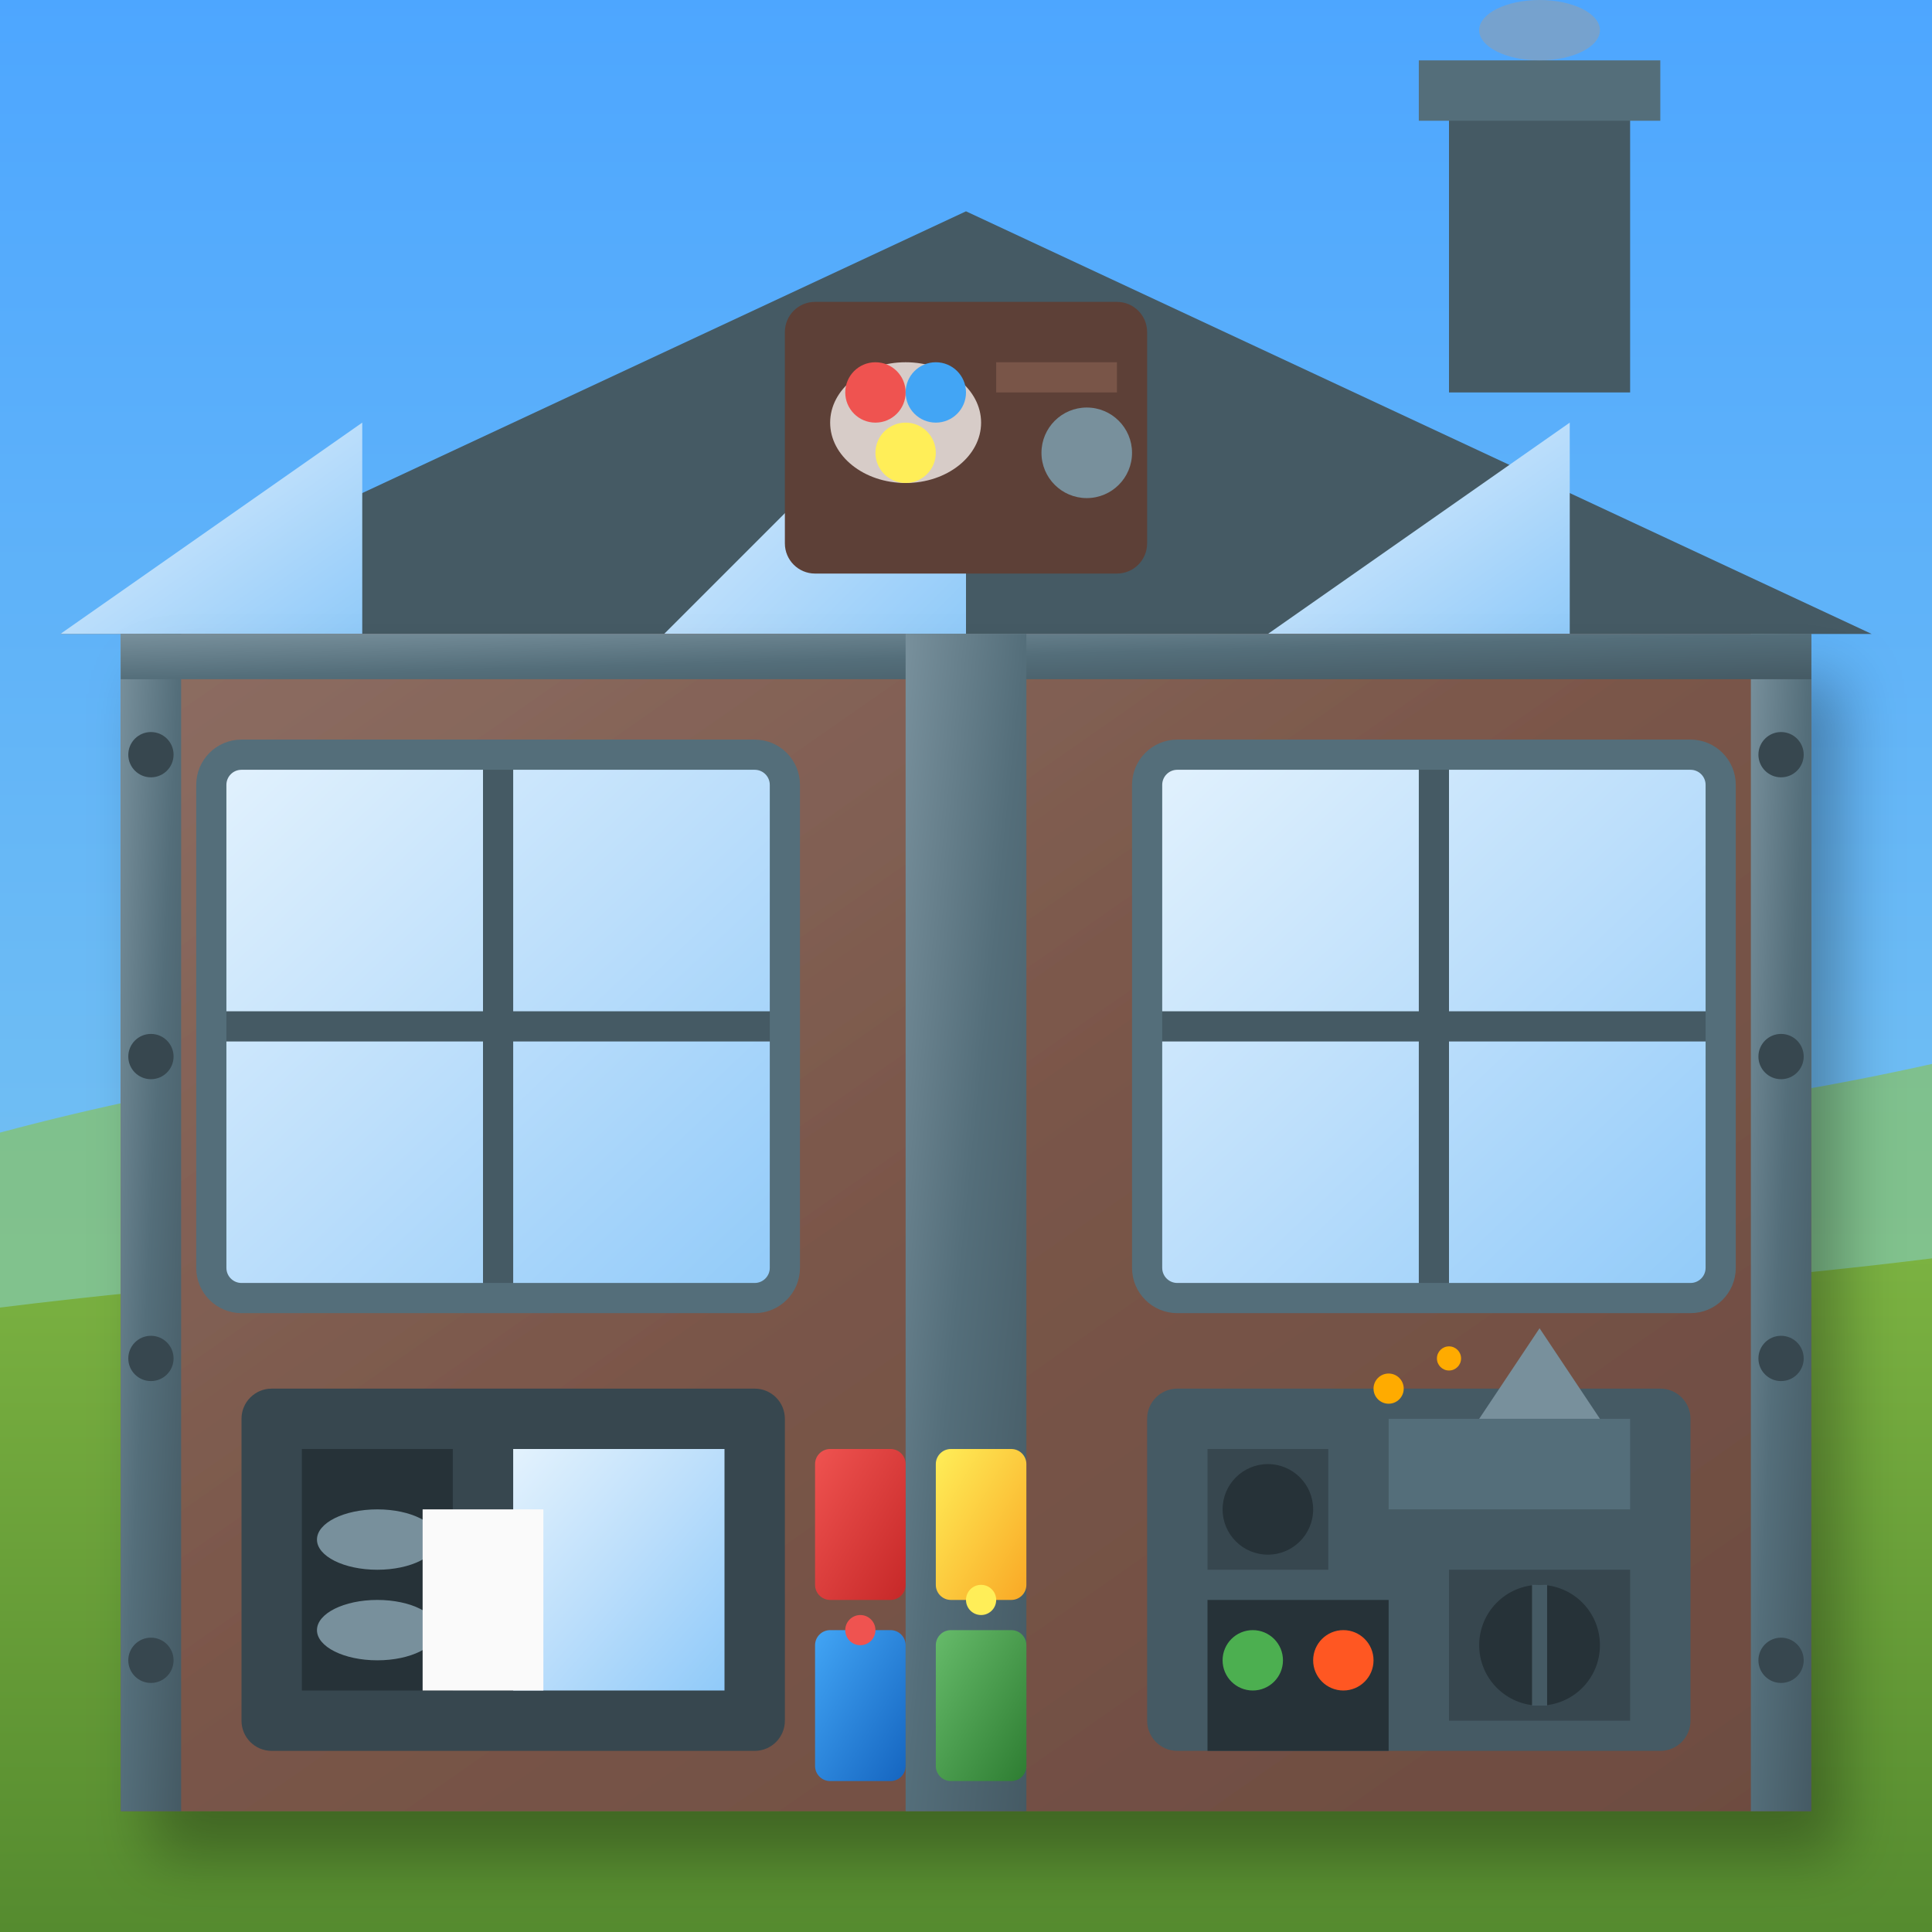
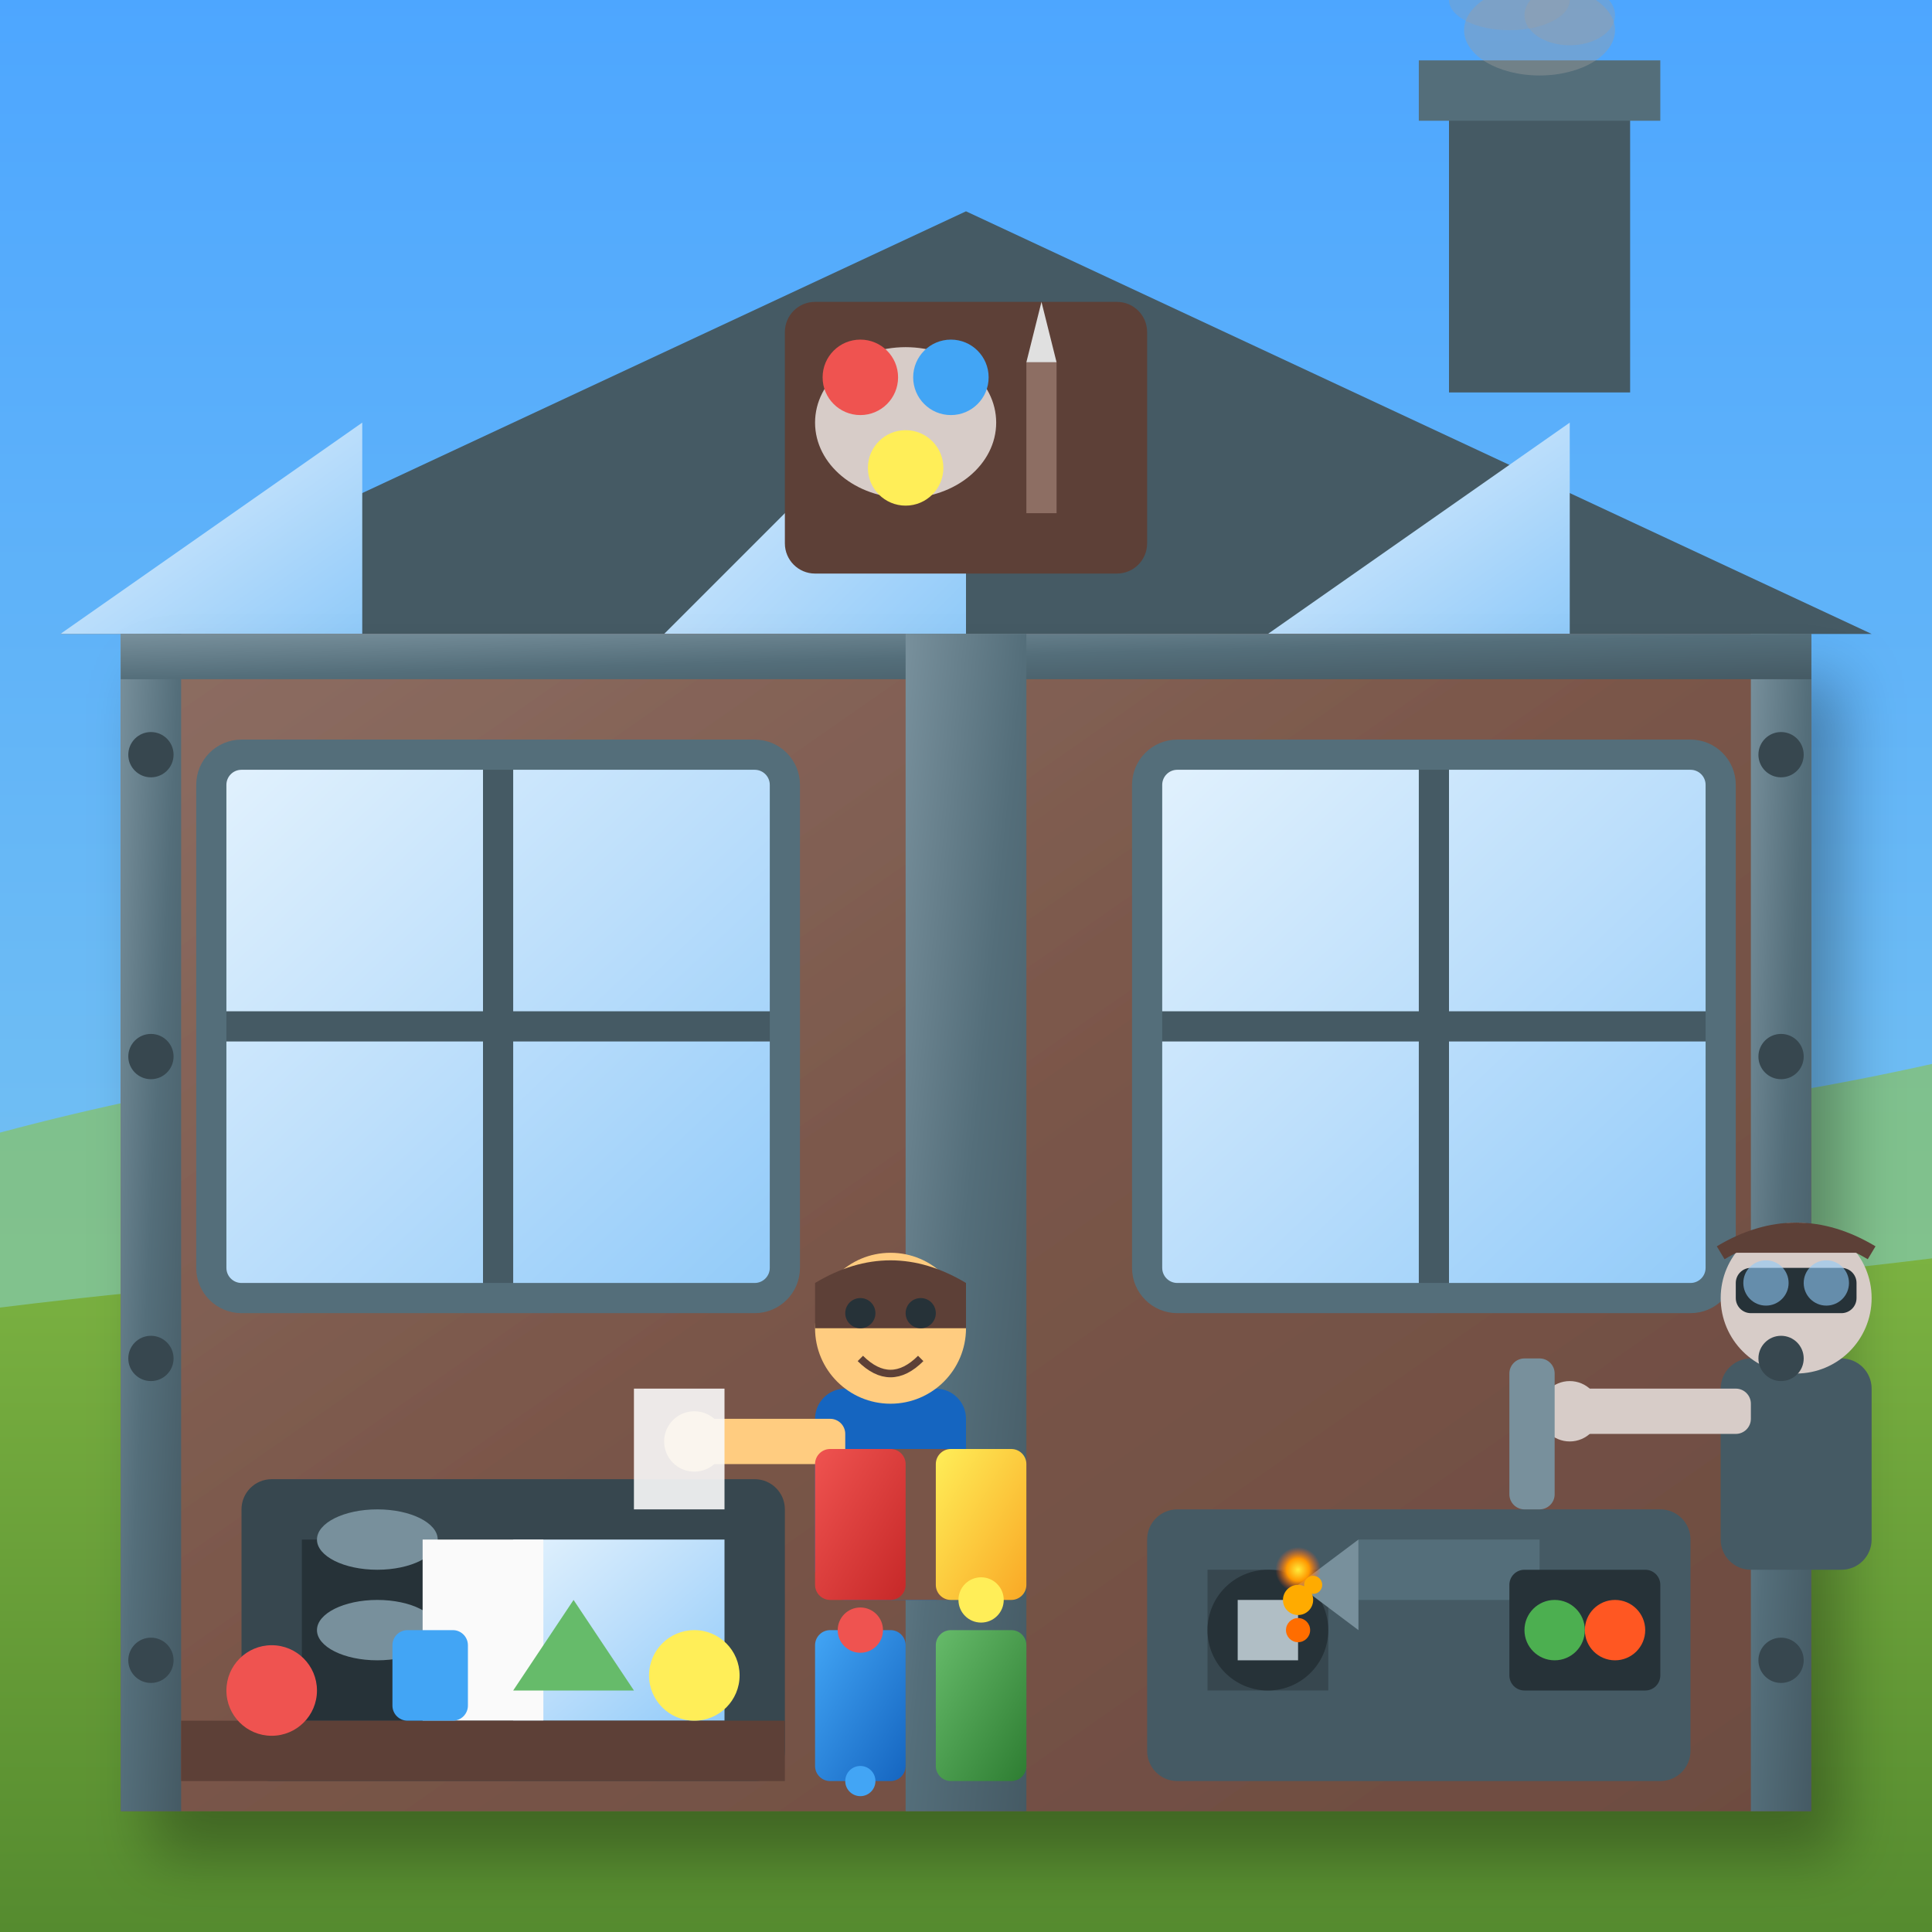
<svg xmlns="http://www.w3.org/2000/svg" viewBox="0 0 128 128" width="128" height="128">
  <defs>
    <linearGradient id="brickWall" x1="0%" y1="0%" x2="100%" y2="100%">
      <stop offset="0%" style="stop-color:#8D6E63" />
      <stop offset="50%" style="stop-color:#795548" />
      <stop offset="100%" style="stop-color:#6D4C41" />
    </linearGradient>
    <linearGradient id="metalFrame" x1="0%" y1="0%" x2="100%" y2="100%">
      <stop offset="0%" style="stop-color:#78909C" />
      <stop offset="50%" style="stop-color:#546E7A" />
      <stop offset="100%" style="stop-color:#455A64" />
    </linearGradient>
    <linearGradient id="glassWindow" x1="0%" y1="0%" x2="100%" y2="100%">
      <stop offset="0%" style="stop-color:#E3F2FD" />
      <stop offset="50%" style="stop-color:#BBDEFB" />
      <stop offset="100%" style="stop-color:#90CAF9" />
    </linearGradient>
    <linearGradient id="redPaint" x1="0%" y1="0%" x2="100%" y2="100%">
      <stop offset="0%" style="stop-color:#EF5350" />
      <stop offset="100%" style="stop-color:#C62828" />
    </linearGradient>
    <linearGradient id="bluePaint" x1="0%" y1="0%" x2="100%" y2="100%">
      <stop offset="0%" style="stop-color:#42A5F5" />
      <stop offset="100%" style="stop-color:#1565C0" />
    </linearGradient>
    <linearGradient id="yellowPaint" x1="0%" y1="0%" x2="100%" y2="100%">
      <stop offset="0%" style="stop-color:#FFEE58" />
      <stop offset="100%" style="stop-color:#F9A825" />
    </linearGradient>
    <linearGradient id="greenPaint" x1="0%" y1="0%" x2="100%" y2="100%">
      <stop offset="0%" style="stop-color:#66BB6A" />
      <stop offset="100%" style="stop-color:#2E7D32" />
    </linearGradient>
    <linearGradient id="sky" x1="0%" y1="0%" x2="0%" y2="100%">
      <stop offset="0%" style="stop-color:#4da6ff" />
      <stop offset="100%" style="stop-color:#87ceeb" />
    </linearGradient>
    <linearGradient id="grass" x1="0%" y1="0%" x2="0%" y2="100%">
      <stop offset="0%" style="stop-color:#7cb342" />
      <stop offset="100%" style="stop-color:#558b2f" />
    </linearGradient>
+     <radialGradient id="sparkGlow" cx="50%" cy="50%" r="50%">
+       <stop offset="0%" style="stop-color:#FFEB3B" />
+       <stop offset="50%" style="stop-color:#FF9800" />
+       <stop offset="100%" style="stop-color:#FF5722" stop-opacity="0" />
+     </radialGradient>
+     <radialGradient id="weldGlow" cx="50%" cy="50%" r="50%">
+       <stop offset="0%" style="stop-color:#00E5FF" />
+       <stop offset="100%" style="stop-color:#0097A7" stop-opacity="0" />
+     </radialGradient>
    <filter id="dropShadow" x="-20%" y="-20%" width="140%" height="140%">
      <feDropShadow dx="2" dy="3" stdDeviation="2" flood-color="#000000" flood-opacity="0.3" />
    </filter>
  </defs>
  <rect width="128" height="128" fill="url(#sky)" />
  <path d="M-10,78 Q30,65 64,72 Q98,79 138,68 L138,88 L-10,88 Z" fill="#8bc34a" opacity="0.6" />
  <path d="M-10,128 L-10,88 Q30,82 64,85 Q98,88 138,82 L138,128 Z" fill="url(#grass)" />
  <polygon points="4,42 64,14 124,42" fill="#455A64" />
  <polygon points="4,42 24,42 24,28 4,42" fill="url(#glassWindow)" />
  <polygon points="44,42 64,42 64,22 44,42" fill="url(#glassWindow)" />
  <polygon points="84,42 104,42 104,28 84,42" fill="url(#glassWindow)" />
  <rect x="8" y="42" width="112" height="78" fill="url(#brickWall)" filter="url(#dropShadow)" />
  <g fill="url(#metalFrame)">
    <rect x="8" y="42" width="4" height="78" />
    <rect x="116" y="42" width="4" height="78" />
    <rect x="8" y="42" width="112" height="3" />
    <rect x="60" y="42" width="8" height="78" />
  </g>
  <rect x="14" y="50" width="38" height="36" fill="url(#glassWindow)" rx="2" />
  <line x1="33" y1="50" x2="33" y2="86" stroke="#455A64" stroke-width="2" />
  <line x1="14" y1="68" x2="52" y2="68" stroke="#455A64" stroke-width="2" />
  <rect x="14" y="50" width="38" height="36" fill="none" stroke="#546E7A" stroke-width="2" rx="2" />
  <rect x="76" y="50" width="38" height="36" fill="url(#glassWindow)" rx="2" />
  <line x1="95" y1="50" x2="95" y2="86" stroke="#455A64" stroke-width="2" />
  <line x1="76" y1="68" x2="114" y2="68" stroke="#455A64" stroke-width="2" />
  <rect x="76" y="50" width="38" height="36" fill="none" stroke="#546E7A" stroke-width="2" rx="2" />
-   <rect x="16" y="92" width="36" height="24" fill="#37474F" rx="2" />
-   <rect x="20" y="96" width="10" height="16" fill="#263238" />
-   <rect x="34" y="96" width="14" height="16" fill="url(#glassWindow)" />
-   <ellipse cx="25" cy="108" rx="4" ry="2" fill="#78909C">
-     <animate attributeName="ry" values="2;2.5;2" dur="0.5s" repeatCount="indefinite" />
-   </ellipse>
-   <ellipse cx="25" cy="102" rx="4" ry="2" fill="#78909C">
-     <animate attributeName="ry" values="2;2.5;2" dur="0.5s" repeatCount="indefinite" />
-   </ellipse>
-   <rect x="28" y="100" width="8" height="12" fill="#FAFAFA">
-     <animate attributeName="x" values="28;34;28" dur="2s" repeatCount="indefinite" />
-   </rect>
+   <g transform="translate(16, 88)">
+     <rect x="0" y="10" width="36" height="20" fill="#37474F" rx="2" />
+     <rect x="4" y="14" width="10" height="12" fill="#263238" />
+     <rect x="18" y="14" width="14" height="12" fill="url(#glassWindow)" />
+     <ellipse cx="9" cy="20" rx="4" ry="2" fill="#78909C">
+       <animateTransform attributeName="transform" type="rotate" values="0 9 20;360 9 20" dur="1s" repeatCount="indefinite" />
+     </ellipse>
+     <ellipse cx="9" cy="14" rx="4" ry="2" fill="#78909C">
+       <animateTransform attributeName="transform" type="rotate" values="0 9 14;360 9 14" dur="1s" repeatCount="indefinite" />
+     </ellipse>
+     <rect x="12" y="14" width="8" height="12" fill="#FAFAFA">
+       <animate attributeName="fill" values="#FAFAFA;#FFCDD2;#C8E6C9;#BBDEFB;#FAFAFA" dur="3s" repeatCount="indefinite" />
+     </rect>
+     <rect x="38" y="4" width="10" height="14" fill="#1565C0" rx="2" />
+     <rect x="39" y="8" width="8" height="10" fill="#795548" />
+     <circle cx="43" cy="0" r="5" fill="#FFCC80" />
+     <path d="M38,-3 Q43,-6 48,-3 L48,0 L38,0 Z" fill="#5D4037" />
+     <circle cx="41" cy="-1" r="1" fill="#263238" />
+     <circle cx="45" cy="-1" r="1" fill="#263238" />
+     <path d="M41,2 Q43,4 45,2" fill="none" stroke="#5D4037" stroke-width="0.5" />
+     <g>
+       <animateTransform attributeName="transform" type="rotate" values="0 38 8;-15 38 8;0 38 8" dur="2s" repeatCount="indefinite" />
+       <rect x="30" y="6" width="10" height="3" fill="#FFCC80" rx="1" />
+       <circle cx="30" cy="7.5" r="2" fill="#FFCC80" />
+       <rect x="26" y="4" width="6" height="8" fill="#FAFAFA" opacity="0.9" />
+     </g>
+   </g>
  <rect x="54" y="96" width="6" height="10" fill="url(#redPaint)" rx="1" />
  <rect x="62" y="96" width="6" height="10" fill="url(#yellowPaint)" rx="1" />
  <rect x="54" y="108" width="6" height="10" fill="url(#bluePaint)" rx="1" />
  <rect x="62" y="108" width="6" height="10" fill="url(#greenPaint)" rx="1" />
-   <circle cx="57" cy="108" r="1" fill="#EF5350">
-     <animate attributeName="cy" values="106;118;106" dur="3s" repeatCount="indefinite" />
-     <animate attributeName="opacity" values="1;0;1" dur="3s" repeatCount="indefinite" />
-   </circle>
-   <circle cx="65" cy="106" r="1" fill="#FFEE58">
-     <animate attributeName="cy" values="106;118;106" dur="4s" repeatCount="indefinite" />
-     <animate attributeName="opacity" values="0;1;0" dur="4s" repeatCount="indefinite" />
-   </circle>
-   <rect x="76" y="92" width="36" height="24" fill="#455A64" rx="2" />
-   <rect x="80" y="96" width="8" height="8" fill="#37474F" />
-   <ellipse cx="84" cy="100" rx="3" ry="3" fill="#263238">
-     <animateTransform attributeName="transform" type="rotate" values="0 84 100;360 84 100" dur="1s" repeatCount="indefinite" />
-   </ellipse>
-   <rect x="92" y="94" width="16" height="6" fill="#546E7A" />
-   <g>
-     <animateTransform attributeName="transform" type="translate" values="0,0;-4,0;0,0" dur="2s" repeatCount="indefinite" />
-     <polygon points="98,94 102,88 106,94" fill="#78909C" />
-   </g>
-   <rect x="96" y="104" width="12" height="10" fill="#37474F" />
-   <circle cx="102" cy="109" r="4" fill="#263238">
-     <animateTransform attributeName="transform" type="rotate" values="0 102 109;360 102 109" dur="2s" repeatCount="indefinite" />
-   </circle>
-   <line x1="102" y1="105" x2="102" y2="113" stroke="#455A64" stroke-width="1">
-     <animateTransform attributeName="transform" type="rotate" values="0 102 109;360 102 109" dur="2s" repeatCount="indefinite" />
-   </line>
-   <rect x="80" y="106" width="12" height="10" fill="#263238" />
-   <circle cx="83" cy="110" r="2" fill="#4CAF50">
-     <animate attributeName="fill" values="#4CAF50;#8BC34A;#4CAF50" dur="1s" repeatCount="indefinite" />
-   </circle>
-   <circle cx="89" cy="110" r="2" fill="#FF5722">
-     <animate attributeName="opacity" values="1;0.5;1" dur="0.5s" repeatCount="indefinite" />
-   </circle>
-   <g fill="#FFAB00">
-     <circle cx="92" cy="92" r="1">
-       <animate attributeName="cy" values="92;86;92" dur="0.3s" repeatCount="indefinite" />
-       <animate attributeName="opacity" values="1;0;1" dur="0.3s" repeatCount="indefinite" />
-     </circle>
-     <circle cx="96" cy="90" r="0.8">
-       <animate attributeName="cy" values="90;82;90" dur="0.4s" repeatCount="indefinite" />
-       <animate attributeName="cx" values="96;100;96" dur="0.4s" repeatCount="indefinite" />
-       <animate attributeName="opacity" values="0;1;0" dur="0.4s" repeatCount="indefinite" />
-     </circle>
-   </g>
+   <circle cx="57" cy="108" r="1.5" fill="#EF5350">
+     <animate attributeName="cy" values="106;116;106" dur="2s" repeatCount="indefinite" />
+     <animate attributeName="opacity" values="1;0;1" dur="2s" repeatCount="indefinite" />
+   </circle>
+   <circle cx="65" cy="106" r="1.5" fill="#FFEE58">
+     <animate attributeName="cy" values="106;116;106" dur="2.5s" repeatCount="indefinite" begin="0.5s" />
+     <animate attributeName="opacity" values="0;1;0" dur="2.5s" repeatCount="indefinite" begin="0.5s" />
+   </circle>
+   <circle cx="57" cy="118" r="1" fill="#42A5F5">
+     <animate attributeName="cy" values="118;126;118" dur="3s" repeatCount="indefinite" begin="1s" />
+     <animate attributeName="opacity" values="1;0;1" dur="3s" repeatCount="indefinite" begin="1s" />
+   </circle>
+   <g transform="translate(76, 88)">
+     <rect x="0" y="12" width="36" height="18" fill="#455A64" rx="2" />
+     <rect x="4" y="16" width="8" height="8" fill="#37474F" />
+     <ellipse cx="8" cy="20" rx="4" ry="4" fill="#263238">
+       <animateTransform attributeName="transform" type="rotate" values="0 8 20;360 8 20" dur="0.8s" repeatCount="indefinite" />
+     </ellipse>
+     <rect x="6" y="18" width="4" height="4" fill="#B0BEC5">
+       <animateTransform attributeName="transform" type="rotate" values="0 8 20;360 8 20" dur="0.8s" repeatCount="indefinite" />
+     </rect>
+     <rect x="14" y="14" width="12" height="4" fill="#546E7A" />
+     <polygon points="14,14 14,20 10,17" fill="#78909C">
+       <animate attributeName="points" values="14,14 14,20 10,17;14,14 14,20 8,17;14,14 14,20 10,17" dur="1.5s" repeatCount="indefinite" />
+     </polygon>
+     <circle cx="10" cy="16" r="1.5" fill="url(#sparkGlow)">
+       <animate attributeName="cx" values="10;4;-2" dur="0.4s" repeatCount="indefinite" />
+       <animate attributeName="cy" values="16;12;8" dur="0.4s" repeatCount="indefinite" />
+       <animate attributeName="opacity" values="1;0.5;0" dur="0.4s" repeatCount="indefinite" />
+     </circle>
+     <circle cx="10" cy="18" r="1" fill="#FFAB00">
+       <animate attributeName="cx" values="10;2;-4" dur="0.5s" repeatCount="indefinite" begin="0.1s" />
+       <animate attributeName="cy" values="18;22;24" dur="0.5s" repeatCount="indefinite" begin="0.1s" />
+       <animate attributeName="opacity" values="1;0.3;0" dur="0.5s" repeatCount="indefinite" begin="0.1s" />
+     </circle>
+     <circle cx="10" cy="20" r="0.8" fill="#FF6D00">
+       <animate attributeName="cx" values="10;6;2" dur="0.35s" repeatCount="indefinite" begin="0.2s" />
+       <animate attributeName="cy" values="20;14;10" dur="0.35s" repeatCount="indefinite" begin="0.2s" />
+       <animate attributeName="opacity" values="1;0.5;0" dur="0.35s" repeatCount="indefinite" begin="0.2s" />
+     </circle>
+     <circle cx="11" cy="17" r="0.6" fill="#FFAB00">
+       <animate attributeName="cx" values="11;16;20" dur="0.3s" repeatCount="indefinite" begin="0.15s" />
+       <animate attributeName="cy" values="17;12;8" dur="0.3s" repeatCount="indefinite" begin="0.15s" />
+       <animate attributeName="opacity" values="0.8;0.3;0" dur="0.3s" repeatCount="indefinite" begin="0.15s" />
+     </circle>
+     <rect x="24" y="16" width="10" height="8" fill="#263238" rx="1" />
+     <circle cx="27" cy="20" r="2" fill="#4CAF50">
+       <animate attributeName="fill" values="#4CAF50;#8BC34A;#4CAF50" dur="1s" repeatCount="indefinite" />
+     </circle>
+     <circle cx="31" cy="20" r="2" fill="#FF5722">
+       <animate attributeName="opacity" values="1;0.3;1" dur="0.5s" repeatCount="indefinite" />
+     </circle>
+     <rect x="38" y="2" width="10" height="14" fill="#455A64" rx="2" />
+     <circle cx="43" cy="-2" r="5" fill="#D7CCC8" />
+     <rect x="39" y="-4" width="8" height="3" fill="#263238" rx="1" />
+     <circle cx="41" cy="-3" r="1.5" fill="#90CAF9" opacity="0.6" />
+     <circle cx="45" cy="-3" r="1.5" fill="#90CAF9" opacity="0.6" />
+     <path d="M38,-5 Q43,-8 48,-5" fill="#5D4037" stroke="#5D4037" stroke-width="1" />
+     <g>
+       <animateTransform attributeName="transform" type="rotate" values="0 38 6;10 38 6;0 38 6" dur="1.5s" repeatCount="indefinite" />
+       <rect x="28" y="4" width="12" height="3" fill="#D7CCC8" rx="1" />
+       <circle cx="28" cy="5.5" r="2" fill="#D7CCC8" />
+       <rect x="24" y="2" width="3" height="10" fill="#78909C" rx="1" />
+     </g>
+   </g>
+   <rect x="12" y="114" width="40" height="4" fill="#5D4037" />
+   <circle cx="18" cy="112" r="3" fill="#EF5350" />
+   <rect x="26" y="108" width="5" height="6" fill="#42A5F5" rx="1" />
+   <polygon points="38,106 42,112 34,112" fill="#66BB6A" />
+   <circle cx="46" cy="111" r="3" fill="#FFEE58" />
  <rect x="96" y="6" width="12" height="20" fill="#455A64" />
  <rect x="94" y="4" width="16" height="4" fill="#546E7A" />
-   <g fill="#9E9E9E" opacity="0.5">
-     <ellipse cx="102" cy="2" rx="4" ry="2">
-       <animate attributeName="cy" values="2;-8;2" dur="4s" repeatCount="indefinite" />
-       <animate attributeName="opacity" values="0.5;0.1;0.5" dur="4s" repeatCount="indefinite" />
+   <g fill="#9E9E9E">
+     <ellipse cx="102" cy="2" rx="5" ry="3" opacity="0.4">
+       <animate attributeName="cy" values="2;-10;2" dur="3s" repeatCount="indefinite" />
+       <animate attributeName="rx" values="5;8;5" dur="3s" repeatCount="indefinite" />
+       <animate attributeName="opacity" values="0.4;0.1;0.4" dur="3s" repeatCount="indefinite" />
+     </ellipse>
+     <ellipse cx="100" cy="0" rx="4" ry="2" opacity="0.3">
+       <animate attributeName="cy" values="0;-12;0" dur="4s" repeatCount="indefinite" begin="1s" />
+       <animate attributeName="rx" values="4;7;4" dur="4s" repeatCount="indefinite" begin="1s" />
+       <animate attributeName="opacity" values="0.3;0.05;0.3" dur="4s" repeatCount="indefinite" begin="1s" />
+     </ellipse>
+     <ellipse cx="104" cy="1" rx="3" ry="2" opacity="0.35">
+       <animate attributeName="cy" values="1;-8;1" dur="2.5s" repeatCount="indefinite" begin="0.5s" />
+       <animate attributeName="opacity" values="0.35;0.1;0.35" dur="2.5s" repeatCount="indefinite" begin="0.5s" />
    </ellipse>
  </g>
  <rect x="52" y="20" width="24" height="18" fill="#5D4037" rx="2" />
-   <ellipse cx="60" cy="28" rx="5" ry="4" fill="#D7CCC8" />
-   <circle cx="58" cy="26" r="2" fill="#EF5350">
-     <animate attributeName="fill" values="#EF5350;#F44336;#EF5350" dur="2s" repeatCount="indefinite" />
-   </circle>
-   <circle cx="62" cy="26" r="2" fill="#42A5F5">
-     <animate attributeName="fill" values="#42A5F5;#2196F3;#42A5F5" dur="2.5s" repeatCount="indefinite" />
-   </circle>
-   <circle cx="60" cy="30" r="2" fill="#FFEE58">
-     <animate attributeName="fill" values="#FFEE58;#FFEB3B;#FFEE58" dur="3s" repeatCount="indefinite" />
-   </circle>
-   <rect x="66" y="24" width="8" height="2" fill="#795548" />
-   <circle cx="72" cy="30" r="3" fill="#78909C" />
+   <ellipse cx="60" cy="28" rx="6" ry="5" fill="#D7CCC8" />
+   <circle cx="57" cy="25" r="2.5" fill="#EF5350">
+     <animate attributeName="fill" values="#EF5350;#FFEE58;#42A5F5;#EF5350" dur="3s" repeatCount="indefinite" />
+   </circle>
+   <circle cx="63" cy="25" r="2.5" fill="#42A5F5">
+     <animate attributeName="fill" values="#42A5F5;#66BB6A;#EF5350;#42A5F5" dur="3s" repeatCount="indefinite" begin="0.5s" />
+   </circle>
+   <circle cx="60" cy="31" r="2.5" fill="#FFEE58">
+     <animate attributeName="fill" values="#FFEE58;#42A5F5;#66BB6A;#FFEE58" dur="3s" repeatCount="indefinite" begin="1s" />
+   </circle>
+   <rect x="68" y="24" width="2" height="10" fill="#8D6E63" />
+   <polygon points="68,24 70,24 69,20" fill="#E0E0E0" />
  <g fill="#37474F">
    <circle cx="10" cy="50" r="1.5" />
    <circle cx="10" cy="70" r="1.5" />
    <circle cx="10" cy="90" r="1.5" />
    <circle cx="10" cy="110" r="1.5" />
    <circle cx="118" cy="50" r="1.5" />
    <circle cx="118" cy="70" r="1.5" />
    <circle cx="118" cy="90" r="1.5" />
    <circle cx="118" cy="110" r="1.5" />
  </g>
</svg>
